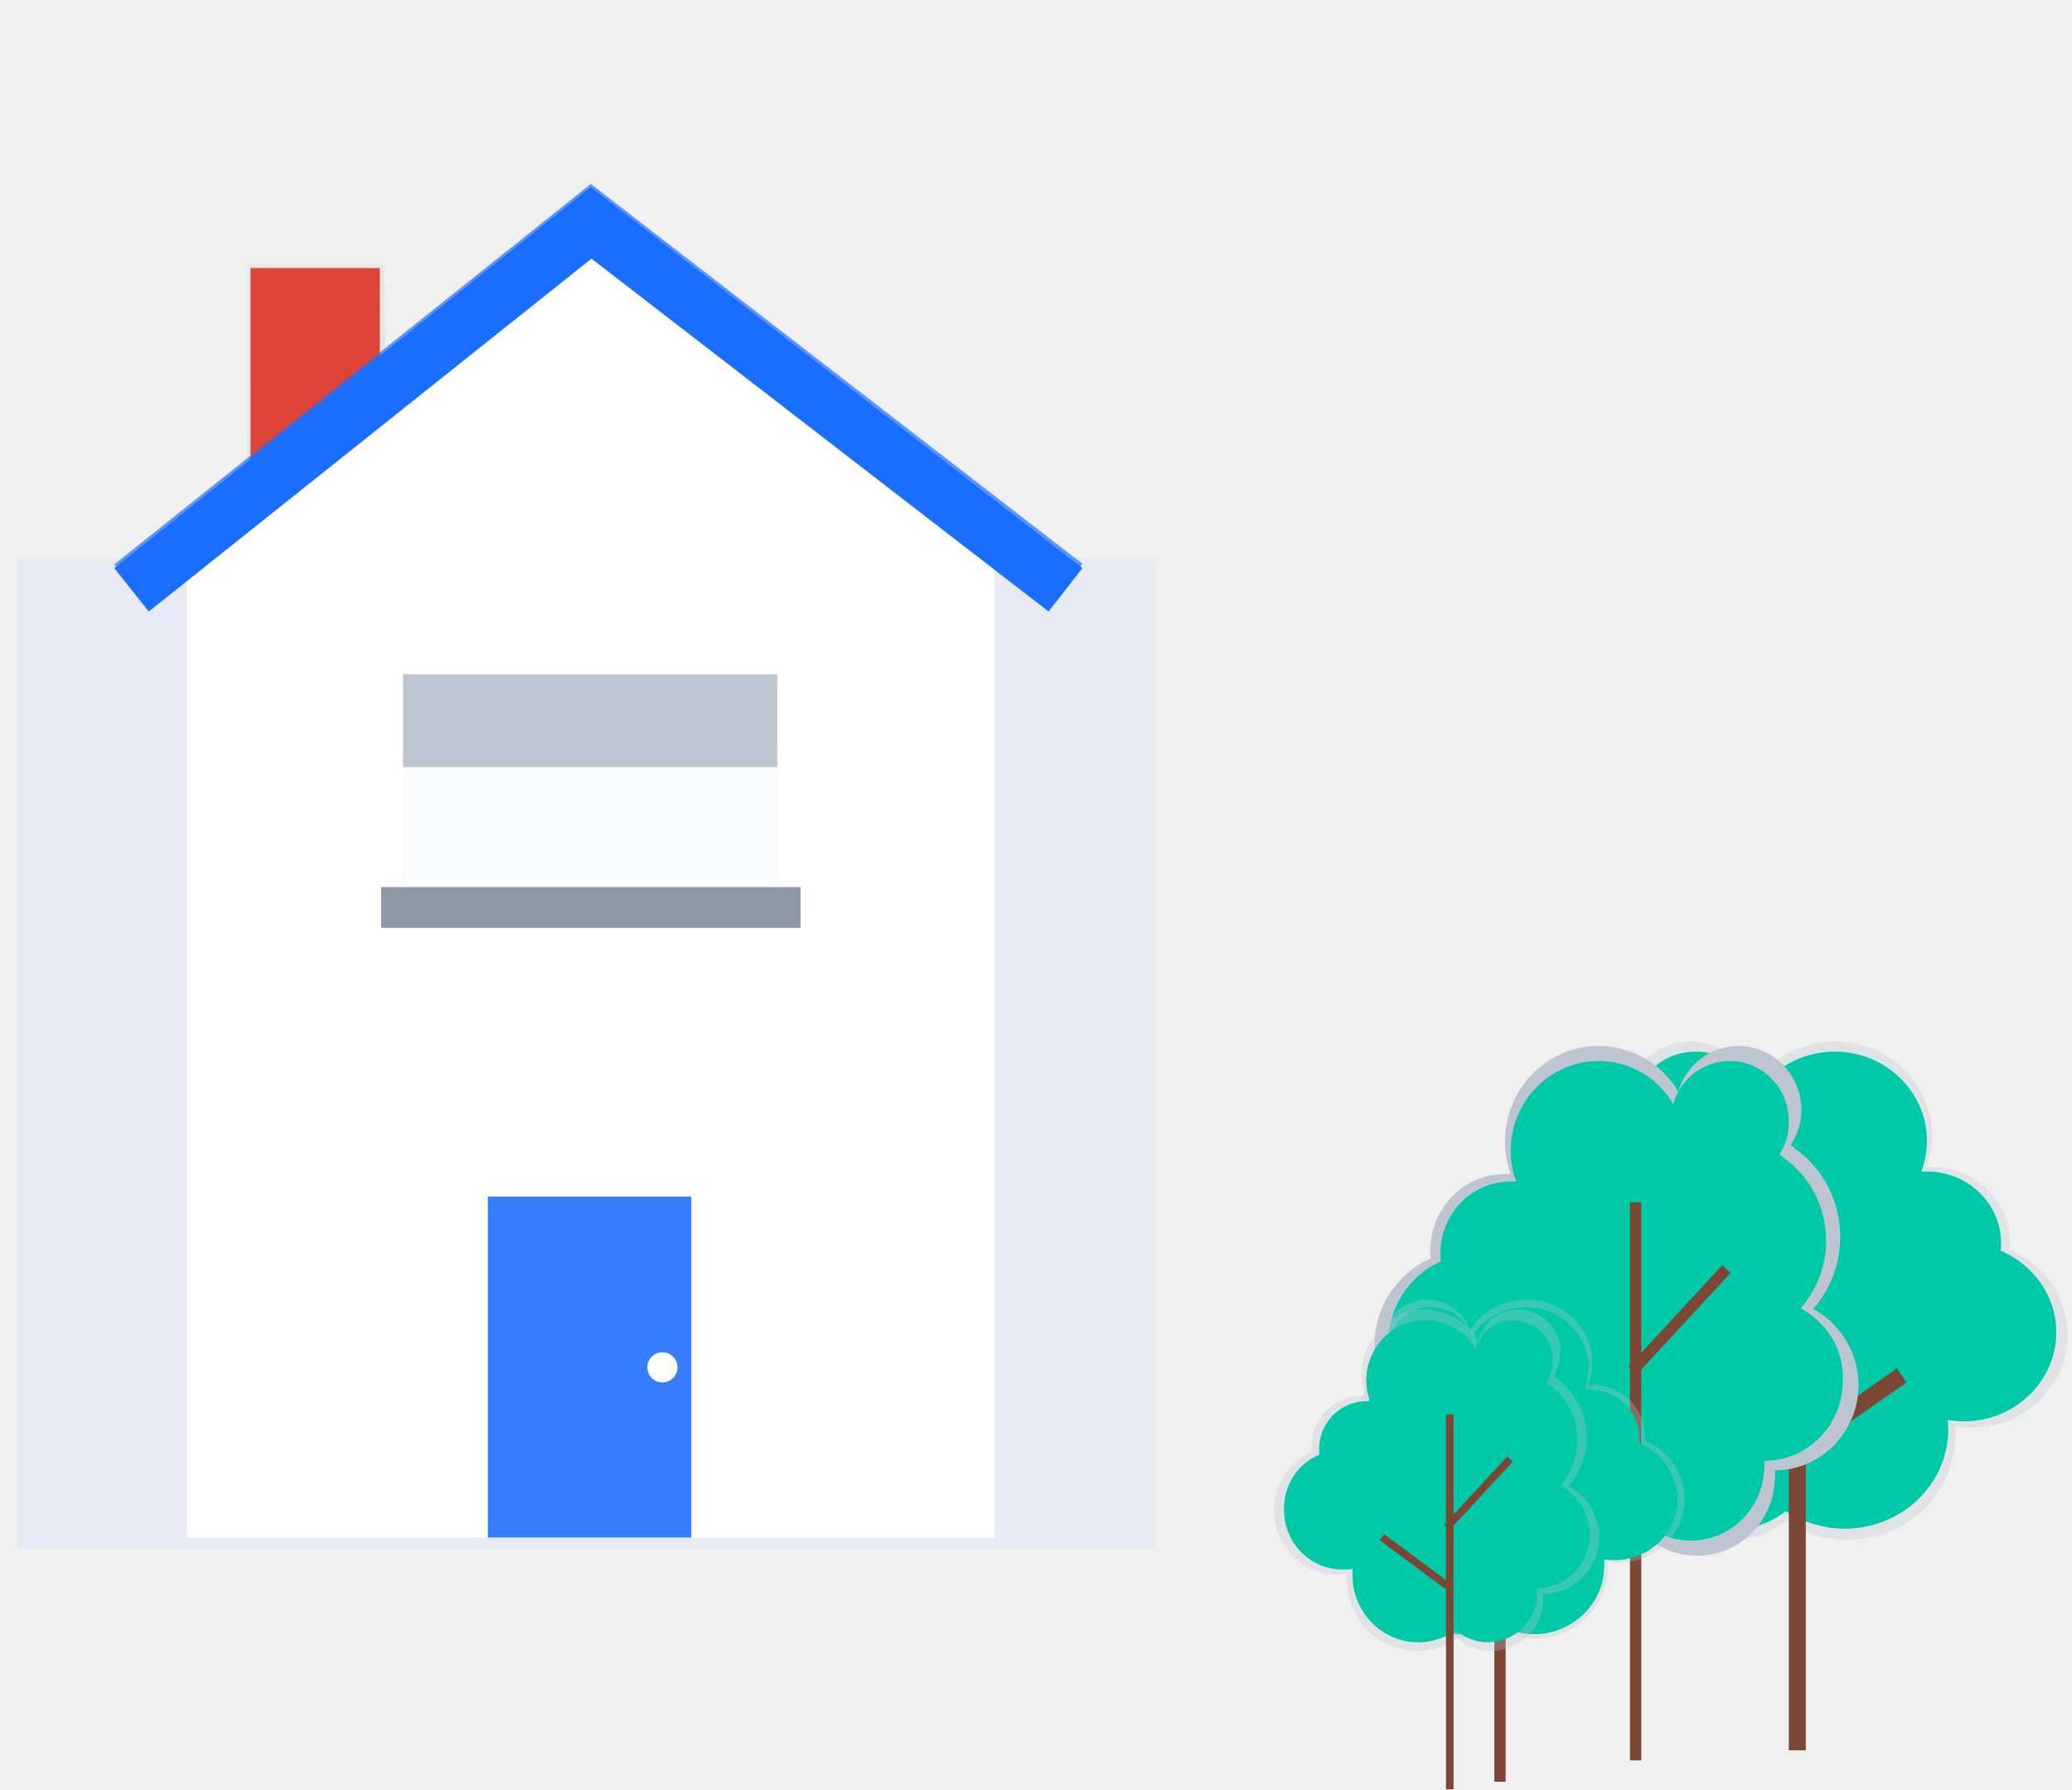
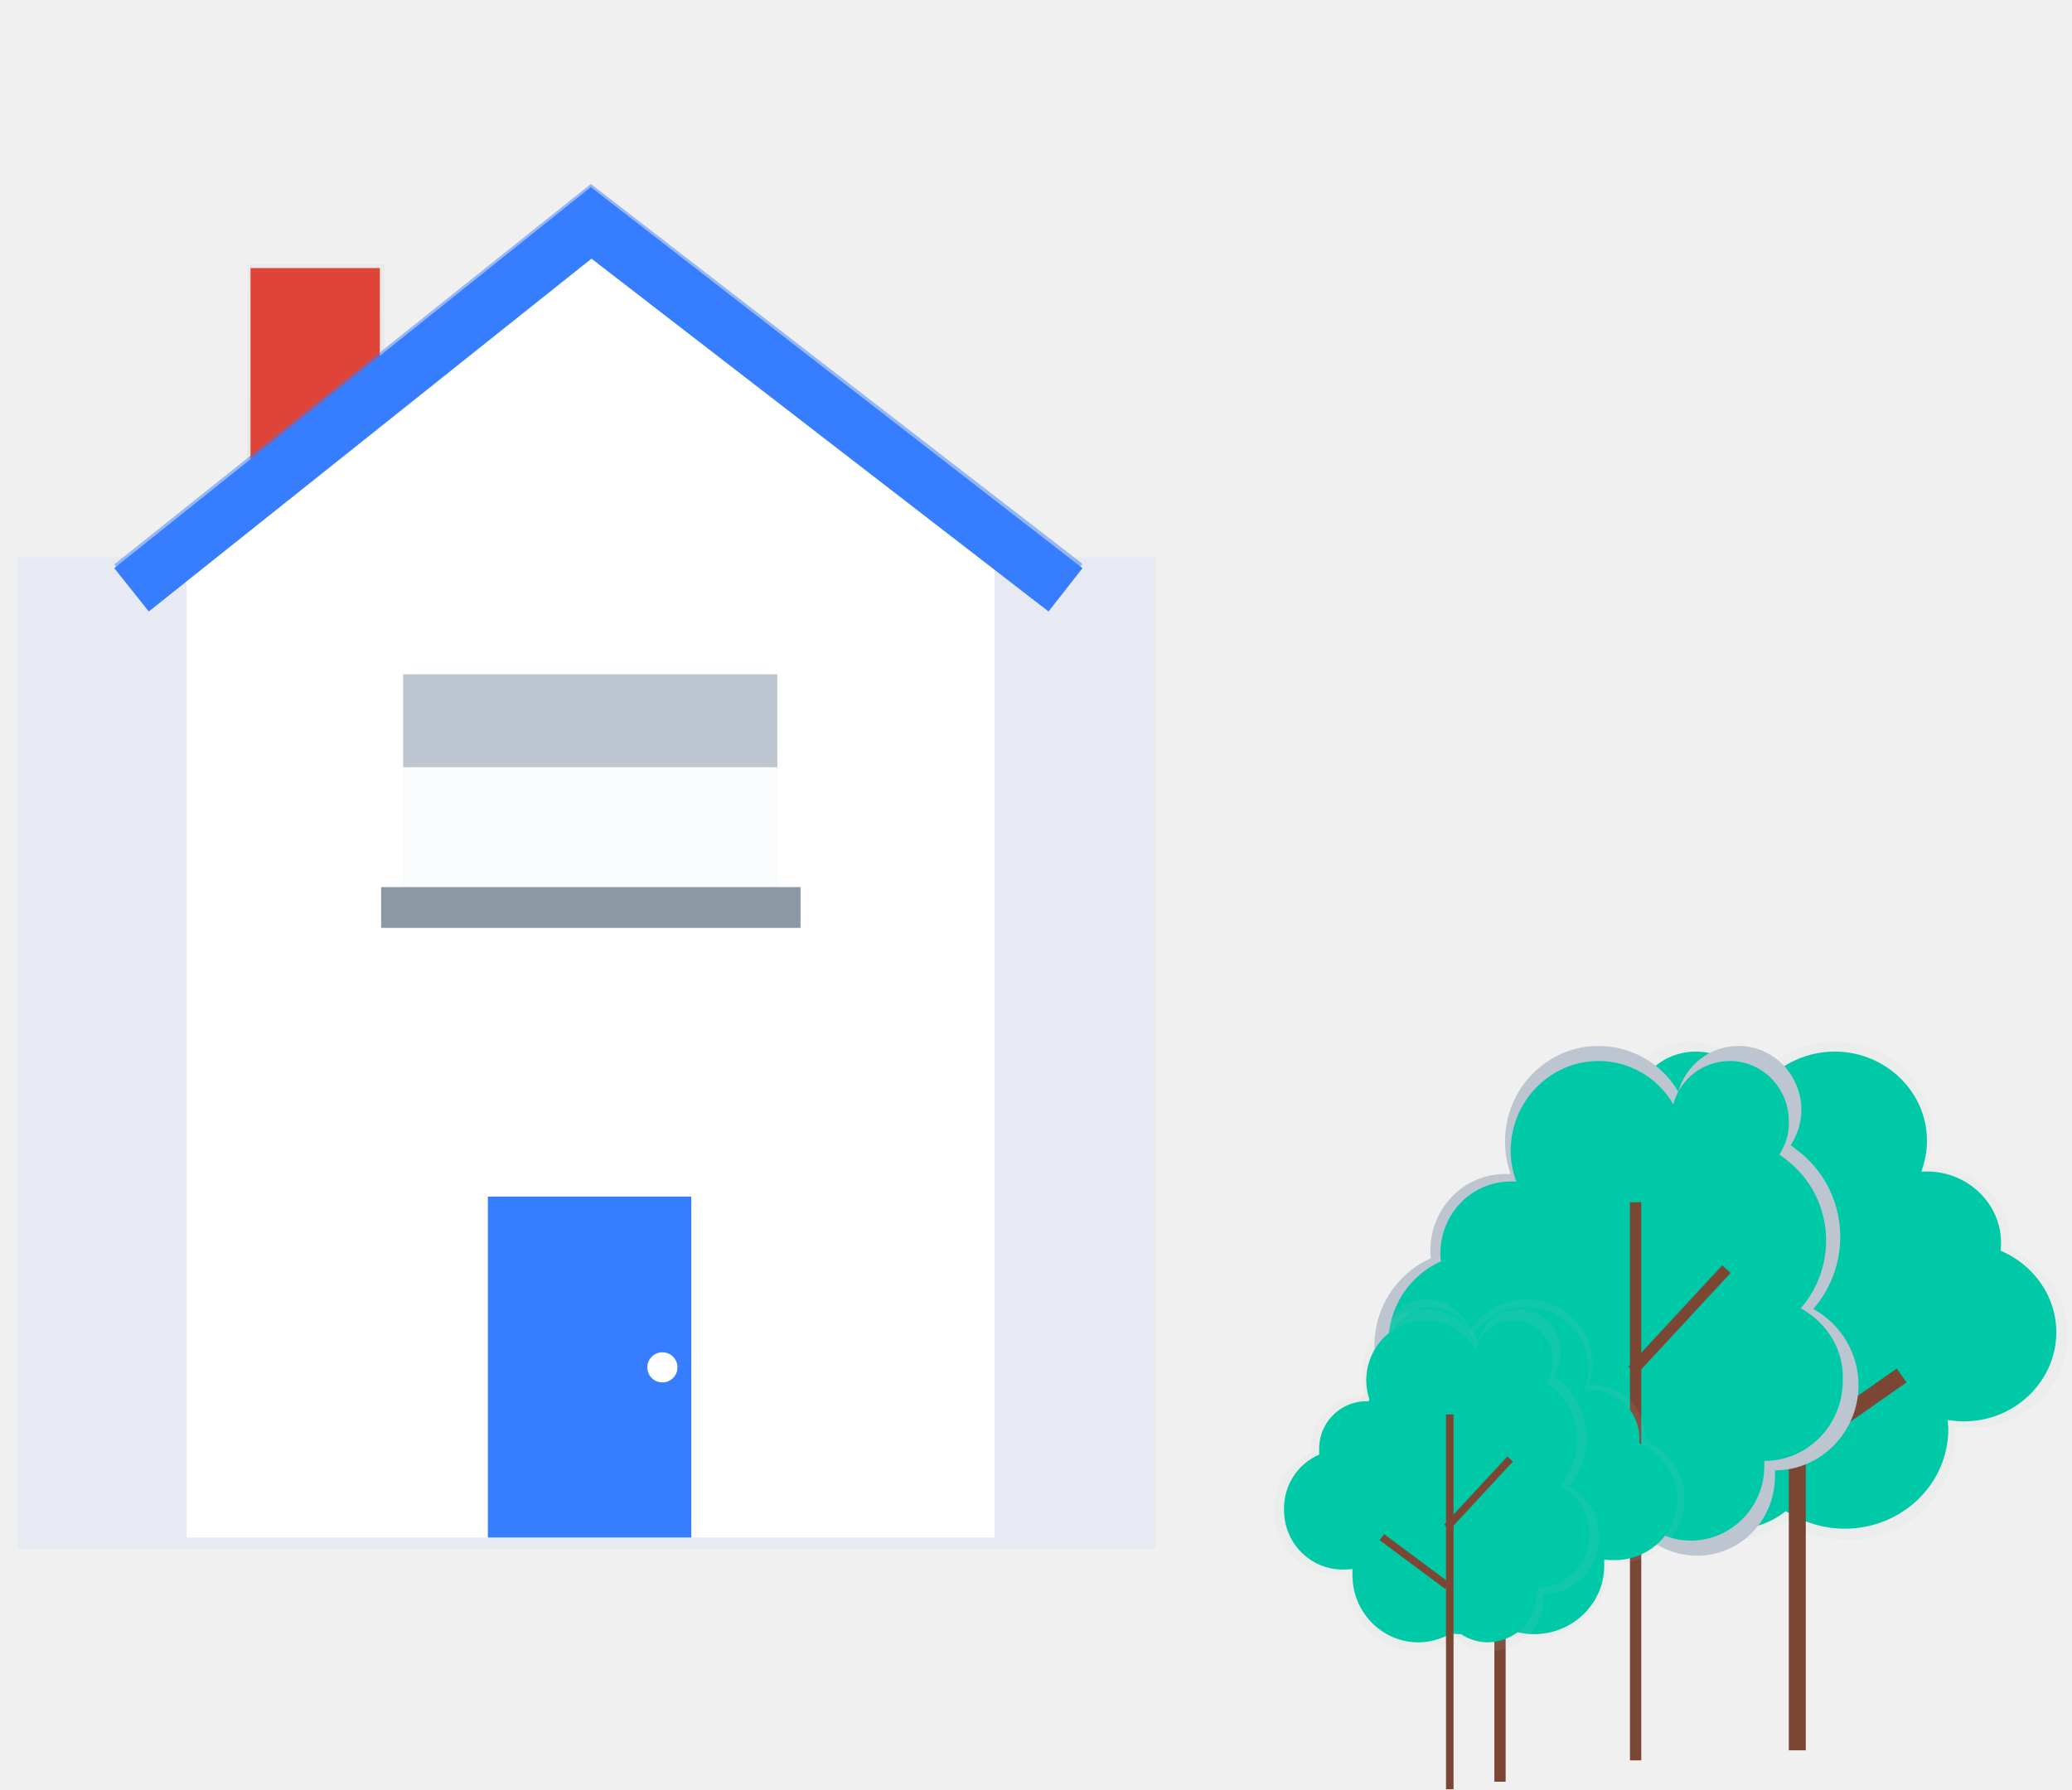
- <svg xmlns="http://www.w3.org/2000/svg" x="0px" y="0px" viewBox="0 0 330 285" style="enable-background:new 0 0 330 285;" xml:space="preserve">
-   <style type="text/css">
- 	.farm-land-0{fill:#E7EAF3;}
-   .farm-land-1{fill:#DE4437;}
-   .farm-land-2{fill:#FFFFFF;}
-   .farm-land-3{fill:#377DFF;}
-   .farm-land-4{fill:#F8FAFD;}
-   .farm-land-5{fill:#8C98A4;}
-   .farm-land-6{fill:#BDC5D1;}
-   .farm-land-7{fill:#196EFF;}
-   .farm-land-8{fill:#00C9A7;}
-   .farm-land-9{fill:none;}
-   .farm-land-10{fill:#7C4635;}
-   .farm-land-11{fill:#795548;}
- </style>
-   <g>
-     <rect x="2.8" y="88.8" class="farm-land-0 fill-gray-300" width="181.2" height="157.9" />
+ <svg xmlns="http://www.w3.org/2000/svg" width="330" height="285" viewBox="0 0 330 285" fill="none">
+   <path d="M184 88.8H2.8V246.7H184V88.8Z" fill="#E7EAF3" />
+   <g opacity="0.7">
+     <path opacity="0.7" d="M61.3 42.1H39.4V85.2H61.3V42.1Z" fill="url(#paint0_linear)" />
  </g>
-   <g opacity=".7">
-     <linearGradient id="farmLandID1" gradientUnits="userSpaceOnUse" x1="50.35" y1="200.8" x2="50.35" y2="243.9" gradientTransform="matrix(1 0 0 -1 0 286)">
-       <stop offset="0" style="stop-color:#808080;stop-opacity:0.25" />
-       <stop offset="0.54" style="stop-color:#808080;stop-opacity:0.12" />
-       <stop offset="1" style="stop-color:#808080;stop-opacity:0.1" />
+   <path d="M60.5 42.7H39.9V85.2H60.5V42.7Z" fill="#DE4437" />
+   <path d="M159.9 244.9H27.6V83.1L94.2 81.6L159.9 83.1V244.9Z" fill="#E7EAF3" />
+   <path d="M158.4 244.9H29.7V83.1L94 37.4L158.4 83.1V244.9Z" fill="white" />
+   <path d="M110.1 190.6H77.7V244.9H110.1V190.6Z" fill="#377dff" />
+   <path opacity="0.5" d="M123.8 107.4H64.2V144.5H123.8V107.4Z" fill="#F8FAFD" />
+   <path d="M127.5 141.3H60.7V147.8H127.5V141.3Z" fill="#8C98A4" />
+   <path d="M123.8 107.4H64.2V122.2H123.8V107.4Z" fill="#BDC5D1" />
+   <g opacity="0.7">
+     <path opacity="0.7" d="M167 96.9L94.2 40.5L23.7 96.9L18.2 89.9L94.1 29.3L172.4 89.8L167 96.9Z" fill="#377dff" />
+   </g>
+   <path d="M167 97.4L94.2 41.2L23.7 97.4L18.2 90.5L94.1 29.8L172.4 90.5L167 97.4Z" fill="#377dff" />
+   <path d="M105.5 220.2C106.825 220.2 107.9 219.125 107.9 217.8C107.9 216.475 106.825 215.4 105.5 215.4C104.174 215.4 103.1 216.475 103.1 217.8C103.1 219.125 104.174 220.2 105.5 220.2Z" fill="white" />
+   <g opacity="0.3">
+     <path opacity="0.3" d="M256.9 207C254 204 252.4 199.9 252.4 195.7C252.4 189.8 255.5 184.4 260.6 181.4C259.5 179.8 258.9 177.9 258.9 175.9C258.9 170.4 263.5 165.9 269.2 165.9C273.7 165.9 277.7 168.8 279.1 173.1C282 168.6 286.9 165.9 292.3 165.9C300.8 165.9 307.7 172.6 307.7 180.8C307.7 182.6 307.4 184.3 306.8 185.9C307.1 185.9 307.4 185.9 307.7 185.9C314.5 185.9 320.1 191.2 320.1 197.8C320.1 198.2 320.1 198.6 320 199C325.5 201.3 329.3 206.5 329.3 212.6C329.3 220.8 322.4 227.4 314 227.4C313.1 227.4 312.2 227.3 311.3 227.2C311.3 227.7 311.4 228.2 311.4 228.7C311.4 237.9 303.7 245.3 294.2 245.3C290.7 245.3 287.3 244.3 284.4 242.3C282.1 244.2 279.1 245.3 276.1 245.3C269 245.3 263.2 239.7 263.2 232.9C263.2 232.6 263.2 232.3 263.2 232C255.6 232 249.4 226 249.4 218.7C249.5 213.8 252.4 209.2 256.9 207Z" fill="#BDC5D1" />
+   </g>
+   <path d="M258.3 206.9C255.6 204 254 200.1 254 196.1C254 190.5 257 185.3 261.8 182.4C260.7 180.9 260.2 179 260.2 177.1C260.2 171.8 264.6 167.5 270.1 167.5C274.4 167.5 278.3 170.2 279.6 174.4C282.3 170.1 287.1 167.5 292.2 167.5C300.3 167.5 306.9 173.9 306.9 181.7C306.9 183.4 306.6 185 306 186.6C306.3 186.6 306.6 186.6 306.9 186.6C313.4 186.6 318.7 191.7 318.7 198C318.7 198.4 318.7 198.8 318.6 199.2C323.8 201.4 327.5 206.4 327.5 212.2C327.5 220 320.9 226.4 312.8 226.4C311.9 226.4 311.1 226.3 310.2 226.2C310.2 226.7 310.3 227.1 310.3 227.6C310.3 236.4 302.9 243.5 293.8 243.5C290.5 243.5 287.2 242.5 284.4 240.7C282.2 242.5 279.4 243.5 276.5 243.5C269.7 243.5 264.2 238.2 264.2 231.6C264.2 231.3 264.2 231 264.2 230.8C256.9 230.8 251 225.1 251 218.1C251.2 213.4 254 209 258.3 206.9Z" fill="#00C9A7" />
+   <path d="M287.6 190.3H284.9V278.8H287.6V190.3Z" fill="#7C4635" />
+   <path d="M271.601 199.711L269.673 201.601L285.493 217.74L287.421 215.85L271.601 199.711Z" fill="#795548" />
+   <path d="M302.087 217.983L285.715 229.471L287.266 231.681L303.638 220.193L302.087 217.983Z" fill="#7C4635" />
+   <path d="M288.8 208.5C295.1 201.2 294.4 190.2 287.1 183.9C286.5 183.4 285.8 182.9 285.2 182.4C286.3 180.7 286.9 178.8 286.9 176.8C286.9 171.2 282.4 166.6 276.9 166.6C272.4 166.6 268.5 169.6 267.3 173.9C264.7 169.4 259.8 166.6 254.6 166.6C246.4 166.6 239.7 173.4 239.7 181.8C239.7 183.6 240 185.4 240.6 187C240.3 187 240 187 239.7 187C233.1 187 227.8 192.5 227.8 199.2C227.8 199.6 227.8 200 227.9 200.4C222.4 202.9 218.9 208.3 218.9 214.3C218.9 222.7 225.5 229.5 233.7 229.5C234.6 229.5 235.4 229.4 236.3 229.3C236.3 229.8 236.2 230.3 236.2 230.8C236.2 240.2 243.6 247.8 252.8 247.8C256.2 247.8 259.5 246.7 262.3 244.8C264.5 246.8 267.4 247.8 270.3 247.8C277.2 247.8 282.7 242.1 282.7 235.1C282.7 234.8 282.7 234.5 282.7 234.2C290 234.2 296 228.1 296 220.6C296 215.6 293.2 210.9 288.8 208.5Z" fill="#BDC5D1" />
+   <path d="M286.8 208.4C292.7 201.6 292.1 191.2 285.2 185.3C284.6 184.8 284 184.3 283.4 183.9C284.4 182.3 285 180.5 284.9 178.6C284.9 173.3 280.7 169 275.5 169C271.3 169 267.6 171.8 266.5 175.9C264 171.6 259.5 169 254.6 169C246.9 169 240.6 175.4 240.6 183.3C240.6 185 240.9 186.6 241.5 188.2C241.2 188.2 240.9 188.2 240.6 188.2C234.4 188.2 229.4 193.3 229.4 199.7C229.4 200.1 229.4 200.5 229.5 200.9C224.4 203.2 221.1 208.3 221.1 214C221.1 221.9 227.3 228.2 235 228.2C235.8 228.2 236.6 228.1 237.4 228C237.4 228.5 237.3 229 237.3 229.4C237.3 238.2 244.3 245.4 252.9 245.4C256.1 245.4 259.2 244.4 261.8 242.6C263.9 244.4 266.6 245.4 269.3 245.4C275.7 245.4 281 240.1 281 233.5C281 233.2 281 232.9 281 232.7C287.9 232.7 293.5 227 293.5 219.9C293.7 215 291 210.7 286.8 208.4Z" fill="#00C9A7" />
+   <path d="M261.4 191.5H259.6V280.4H261.4V191.5Z" fill="#7C4635" />
+   <path d="M274.299 201.542L259.352 217.683L260.673 218.906L275.62 202.765L274.299 201.542Z" fill="#7C4635" />
+   <path d="M245.11 219.992L244.037 221.437L259.531 232.944L260.604 231.499L245.11 219.992Z" fill="#795548" />
+   <g opacity="0.3">
+     <path opacity="0.3" d="M218.9 234.9C216.9 232.8 215.9 230.1 215.9 227.2C215.9 223.2 218 219.5 221.5 217.5C220.7 216.4 220.3 215.1 220.3 213.8C220.3 210 223.5 207 227.3 207C230.4 207 233.1 209 234.1 211.9C236.1 208.8 239.4 207 243.1 207C248.9 207 253.6 211.5 253.6 217.1C253.6 218.3 253.4 219.5 253 220.6C253.2 220.6 253.4 220.6 253.6 220.6C258.3 220.6 262 224.3 262 228.7C262 229 262 229.2 262 229.5C265.8 231 268.3 234.7 268.3 238.8C268.3 244.4 263.6 248.9 257.8 248.9C257.2 248.9 256.6 248.8 256 248.7C256 249 256.1 249.4 256.1 249.7C256.1 256 250.8 261 244.4 261C242 261 239.7 260.3 237.7 259C236.1 260.3 234.1 261 232 261C227.2 261 223.2 257.2 223.2 252.5C223.2 252.3 223.2 252.1 223.2 251.9C218 251.9 213.8 247.8 213.8 242.8C213.8 239.5 215.8 236.4 218.9 234.9Z" fill="#BDC5D1" />
+   </g>
+   <path d="M219.9 234.9C218 232.9 217 230.3 217 227.6C217 223.8 219.1 220.2 222.3 218.3C221.6 217.2 221.2 216 221.2 214.7C221.2 211.1 224.2 208.2 227.9 208.2C230.9 208.2 233.5 210.1 234.4 212.9C236.3 210 239.5 208.2 243 208.2C248.5 208.2 253 212.5 253 217.9C253 219 252.8 220.2 252.4 221.3C252.6 221.3 252.8 221.3 253 221.3C257.5 221.3 261.1 224.8 261.1 229.1C261.1 229.4 261.1 229.6 261.1 229.9C264.7 231.4 267.1 234.9 267.2 238.8C267.2 244.1 262.7 248.5 257.2 248.5C256.6 248.5 256 248.5 255.5 248.4C255.5 248.7 255.5 249 255.5 249.4C255.5 255.4 250.5 260.3 244.3 260.3C242 260.3 239.8 259.6 237.9 258.4C236.4 259.7 234.4 260.3 232.5 260.3C227.9 260.3 224.1 256.7 224.1 252.2C224.1 252 224.1 251.8 224.1 251.6C219.1 251.6 215.1 247.7 215.1 242.9C215 239.3 216.9 236.3 219.9 234.9Z" fill="#00C9A7" />
+   <path d="M239.8 223.5H238V283.8H239.8V223.5Z" fill="#7C4635" />
+   <path d="M228.932 229.946L227.646 231.206L238.426 242.203L239.712 240.943L228.932 229.946Z" fill="#795548" />
+   <path d="M249.749 242.438L238.616 250.249L239.65 251.723L250.783 243.911L249.749 242.438Z" fill="#795548" />
+   <g opacity="0.3">
+     <path opacity="0.3" d="M249.8 236.7C254.1 231.8 253.6 224.5 248.7 220.2C248.3 219.8 247.8 219.5 247.4 219.2C248.1 218.1 248.5 216.8 248.5 215.4C248.6 211.7 245.7 208.7 242 208.6C238.9 208.5 236.2 210.6 235.4 213.5C233.6 210.5 230.4 208.6 226.9 208.6C221.4 208.6 216.9 213.2 216.9 218.8C216.9 220 217.1 221.2 217.5 222.3C217.3 222.3 217.1 222.3 216.9 222.3C212.4 222.4 208.8 226 208.9 230.5C208.9 230.8 208.9 231.1 208.9 231.3C205.2 232.9 202.9 236.6 202.9 240.6C202.9 246.2 207.4 250.8 212.8 250.8C213.4 250.8 214 250.7 214.5 250.6C214.5 250.9 214.5 251.3 214.5 251.6C214.5 257.9 219.5 263 225.7 263C228 263 230.2 262.3 232.1 261C233.6 262.3 235.5 263 237.5 263C242.2 262.9 245.9 259.1 245.8 254.5C245.8 254.3 245.8 254.1 245.8 253.9C250.7 253.9 254.7 249.8 254.7 244.8C254.7 241.4 252.8 238.3 249.8 236.7Z" fill="#BDC5D1" />
+   </g>
+   <path d="M248.5 236.6C252.5 232 252 225.1 247.5 221.1C247.1 220.8 246.7 220.4 246.3 220.2C247 219.1 247.3 217.9 247.3 216.7C247.4 213.2 244.6 210.4 241.2 210.3C238.3 210.2 235.8 212.1 235 214.9C233.3 212 230.3 210.3 227 210.3C221.8 210.3 217.6 214.6 217.6 219.9C217.6 221 217.8 222.1 218.2 223.2C218 223.2 217.8 223.2 217.6 223.2C213.4 223.2 210 226.7 210.1 230.9C210.1 231.2 210.1 231.4 210.1 231.7C206.6 233.2 204.4 236.7 204.5 240.5C204.5 245.8 208.7 250 213.8 250C214.3 250 214.9 250 215.4 249.9C215.4 250.2 215.4 250.5 215.4 250.9C215.4 256.8 220.1 261.6 225.9 261.6C228 261.6 230.1 260.9 231.9 259.7C233.3 260.9 235.1 261.6 237 261.6C241.4 261.5 244.9 258 244.8 253.6C244.8 253.4 244.8 253.2 244.8 253C249.5 252.9 253.2 249.1 253.2 244.4C253.1 241.1 251.3 238.1 248.5 236.6Z" fill="#00C9A7" />
+   <path d="M231.5 225.3H230.3V285H231.5V225.3Z" fill="#7C4635" />
+   <path d="M240.069 231.993L230.014 242.851L230.895 243.667L240.95 232.808L240.069 231.993Z" fill="#7C4635" />
+   <path d="M220.441 244.368L219.725 245.331L230.162 253.082L230.877 252.118L220.441 244.368Z" fill="#7C4635" />
+   <defs>
+     <linearGradient id="paint0_linear" x1="50.35" y1="85.2" x2="50.35" y2="42.1" gradientUnits="userSpaceOnUse">
+       <stop stop-color="#808080" stop-opacity="0.25" />
+       <stop offset="0.54" stop-color="#808080" stop-opacity="0.12" />
+       <stop offset="1" stop-color="#808080" stop-opacity="0.1" />
    </linearGradient>
-     <rect x="39.4" y="42.1" fill="url(#farmLandID1)" width="21.9" height="43.1" />
-   </g>
-   <rect x="39.9" y="42.7" class="farm-land-1 fill-danger" width="20.6" height="42.5" />
-   <g>
-     <polygon class="farm-land-0 fill-gray-300" points="159.9,244.9 27.6,244.9 27.6,83.1 94.2,81.6 159.9,83.1  " />
-   </g>
-   <polygon class="farm-land-2 fill-white" points="158.4,244.9 29.7,244.9 29.7,83.1 94,37.4 158.4,83.1 " />
-   <rect x="77.7" y="190.6" class="farm-land-3 fill-primary" width="32.4" height="54.3" />
-   <rect x="64.2" y="107.4" class="farm-land-4 fill-gray-200" opacity=".5" width="59.6" height="37.1" />
-   <rect x="60.7" y="141.3" class="farm-land-5 fill-gray-600" width="66.8" height="6.5" />
-   <g>
-     <rect x="64.2" y="107.4" class="farm-land-6 fill-gray-400" width="59.6" height="14.8" />
-   </g>
-   <g opacity=".7">
-     <polygon class="farm-land-7 fill-primary-darker" points="167,96.9 94.2,40.5 23.7,96.9 18.2,89.9 94.1,29.3 172.4,89.8  " />
-   </g>
-   <polygon class="farm-land-7 fill-primary-darker" points="167,97.4 94.2,41.2 23.7,97.4 18.2,90.5 94.1,29.8 172.4,90.5 " />
-   <circle class="farm-land-2 fill-white" cx="105.5" cy="217.8" r="2.4" />
-   <g id="ff8ee4b4-5abc-4927-bead-5d69132ee8f9" opacity=".3">
-     <path class="farm-land-6 fill-gray-400" d="M256.9,207c-2.9-3-4.5-7.1-4.5-11.3c0-5.9,3.1-11.3,8.2-14.3c-1.1-1.6-1.7-3.5-1.7-5.5c0-5.5,4.6-10,10.3-10   c4.5,0,8.5,2.9,9.9,7.2c2.9-4.5,7.8-7.2,13.2-7.2c8.5,0,15.4,6.7,15.4,14.9c0,1.8-0.3,3.5-0.9,5.1c0.3,0,0.6,0,0.9,0   c6.8,0,12.4,5.3,12.4,11.9c0,0.4,0,0.8-0.1,1.2c5.5,2.3,9.3,7.5,9.3,13.6c0,8.2-6.9,14.8-15.3,14.8c-0.9,0-1.8-0.1-2.7-0.2   c0,0.5,0.1,1,0.1,1.5c0,9.2-7.7,16.6-17.2,16.6c-3.5,0-6.9-1-9.8-3c-2.3,1.9-5.3,3-8.3,3c-7.1,0-12.9-5.6-12.9-12.4   c0-0.3,0-0.6,0-0.9l0,0c-7.6,0-13.8-6-13.8-13.3C249.5,213.8,252.4,209.2,256.9,207z" />
-   </g>
-   <path id="c200c6c4-addf-434c-9e0f-5ce7230e9a19" class="farm-land-8 fill-success" d="M258.3,206.9c-2.7-2.9-4.3-6.8-4.3-10.8c0-5.6,3-10.8,7.8-13.7  c-1.1-1.5-1.6-3.4-1.6-5.3c0-5.3,4.4-9.6,9.9-9.6c4.3,0,8.2,2.7,9.5,6.9c2.7-4.3,7.5-6.9,12.6-6.9c8.1,0,14.7,6.4,14.7,14.2  c0,1.7-0.3,3.3-0.9,4.9c0.3,0,0.6,0,0.9,0c6.5,0,11.8,5.1,11.8,11.4c0,0.4,0,0.8-0.1,1.2c5.2,2.2,8.9,7.2,8.9,13  c0,7.8-6.6,14.2-14.7,14.2c-0.9,0-1.7-0.1-2.6-0.2c0,0.5,0.1,0.9,0.1,1.4c0,8.8-7.4,15.9-16.5,15.9c-3.3,0-6.6-1-9.4-2.8  c-2.2,1.8-5,2.8-7.9,2.8c-6.8,0-12.3-5.3-12.3-11.9c0-0.3,0-0.6,0-0.8l0,0c-7.3,0-13.2-5.7-13.2-12.7  C251.2,213.4,254,209,258.3,206.9z" />
-   <line class="farm-land-9 fill-none" x1="286.3" y1="190.3" x2="286.3" y2="278.8" />
-   <rect x="284.9" y="190.3" class="farm-land-10" width="2.7" height="88.5" />
-   <line class="farm-land-9 fill-none" x1="286.5" y1="216.8" x2="270.7" y2="200.6" />
-   <rect x="277.2" y="197.4" transform="matrix(0.7141 -0.7 0.7 0.7141 -66.4553 254.6776)" class="farm-land-11" width="2.7" height="22.6" />
-   <line class="farm-land-9 fill-none" x1="286.5" y1="230.6" x2="302.9" y2="219.1" />
-   <rect x="284.7" y="223.5" transform="matrix(0.8186 -0.5744 0.5744 0.8186 -75.7188 210.0458)" class="farm-land-10" width="20" height="2.7" />
-   <g copacity=".3">
-     <path class="farm-land-6 fill-gray-400" d="M288.8,208.5c6.3-7.3,5.6-18.3-1.7-24.6c-0.6-0.5-1.3-1-1.9-1.5c1.1-1.7,1.7-3.6,1.7-5.6   c0-5.6-4.5-10.2-10-10.2c-4.5,0-8.4,3-9.6,7.3c-2.6-4.5-7.5-7.3-12.7-7.3c-8.2,0-14.9,6.8-14.9,15.2c0,1.8,0.3,3.6,0.9,5.2   c-0.3,0-0.6,0-0.9,0c-6.6,0-11.9,5.5-11.9,12.2c0,0.4,0,0.8,0.1,1.2c-5.5,2.5-9,7.9-9,13.9c0,8.4,6.6,15.2,14.8,15.2   c0.9,0,1.7-0.1,2.6-0.2c0,0.5-0.1,1-0.1,1.5c0,9.4,7.4,17,16.6,17c3.4,0,6.7-1.1,9.5-3c2.2,2,5.1,3,8,3c6.9,0,12.4-5.7,12.4-12.7   c0-0.3,0-0.6,0-0.9l0,0c7.3,0,13.3-6.1,13.3-13.6C296,215.6,293.2,210.9,288.8,208.5z" />
-   </g>
-   <path id="c2060184-c570-49c2-acda-2f80a9472e25" class="farm-land-8 fill-success" d="M286.8,208.4c5.9-6.8,5.3-17.2-1.6-23.1c-0.6-0.5-1.2-1-1.8-1.4  c1-1.6,1.6-3.4,1.5-5.3c0-5.3-4.2-9.6-9.4-9.6c-4.2,0-7.9,2.8-9,6.9c-2.5-4.3-7-6.9-11.9-6.9c-7.7,0-14,6.4-14,14.3  c0,1.7,0.3,3.3,0.9,4.9c-0.3,0-0.6,0-0.9,0c-6.2,0-11.2,5.1-11.2,11.5c0,0.4,0,0.8,0.1,1.2c-5.1,2.3-8.4,7.4-8.4,13.1  c0,7.9,6.2,14.2,13.9,14.2c0.8,0,1.6-0.1,2.4-0.2c0,0.5-0.1,1-0.1,1.4c0,8.8,7,16,15.6,16c3.2,0,6.3-1,8.9-2.8  c2.1,1.8,4.8,2.8,7.5,2.8c6.4,0,11.7-5.3,11.7-11.9c0-0.3,0-0.6,0-0.8l0,0c6.9,0,12.5-5.7,12.5-12.8  C293.7,215,291,210.7,286.8,208.4z" />
-   <rect x="259.6" y="191.5" class="farm-land-10" width="1.8" height="88.9" />
-   <rect x="256.5" y="209.3" transform="matrix(0.6794 -0.7337 0.7337 0.6794 -68.4771 263.6789)" class="farm-land-10" width="22" height="1.8" />
-   <rect x="251.4" y="216.8" transform="matrix(0.5962 -0.8028 0.8028 0.5962 -79.8945 294.0052)" class="farm-land-11" width="1.8" height="19.3" />
-   <g id="db20f295-6229-40c0-b196-6bb997b23afd" opacity=".3">
-     <path class="farm-land-6 fill-gray-400" d="M218.9,234.9c-2-2.1-3-4.8-3-7.7c0-4,2.1-7.7,5.6-9.7c-0.8-1.1-1.2-2.4-1.2-3.7c0-3.8,3.2-6.8,7-6.8   c3.1,0,5.8,2,6.8,4.9c2-3.1,5.3-4.9,9-4.9c5.8,0,10.5,4.5,10.5,10.1c0,1.2-0.2,2.4-0.6,3.5c0.2,0,0.4,0,0.6,0   c4.7,0,8.4,3.7,8.4,8.1c0,0.3,0,0.5,0,0.8c3.8,1.5,6.3,5.2,6.3,9.3c0,5.6-4.7,10.1-10.5,10.1c-0.6,0-1.2-0.1-1.8-0.2   c0,0.3,0.1,0.7,0.1,1c0,6.3-5.3,11.3-11.7,11.3c-2.4,0-4.7-0.7-6.7-2c-1.6,1.3-3.6,2-5.7,2c-4.8,0-8.8-3.8-8.8-8.5   c0-0.2,0-0.4,0-0.6l0,0c-5.2,0-9.4-4.1-9.4-9.1C213.8,239.5,215.8,236.4,218.9,234.9z" />
-   </g>
-   <path class="farm-land-8 fill-success" d="M219.9,234.9c-1.9-2-2.9-4.6-2.9-7.3c0-3.8,2.1-7.4,5.3-9.3c-0.7-1.1-1.1-2.3-1.1-3.6c0-3.6,3-6.5,6.7-6.5  c3,0,5.6,1.9,6.5,4.7c1.9-2.9,5.1-4.7,8.6-4.7c5.5,0,10,4.3,10,9.7c0,1.1-0.2,2.3-0.6,3.4c0.2,0,0.4,0,0.6,0c4.5,0,8.1,3.5,8.1,7.8  c0,0.3,0,0.5,0,0.8c3.6,1.5,6,5,6.1,8.9c0,5.3-4.5,9.7-10,9.7c-0.6,0-1.2,0-1.7-0.1c0,0.3,0,0.6,0,1c0,6-5,10.9-11.2,10.9  c-2.3,0-4.5-0.7-6.4-1.9c-1.5,1.3-3.5,1.9-5.4,1.9c-4.6,0-8.4-3.6-8.4-8.1c0-0.2,0-0.4,0-0.6l0,0c-5,0-9-3.9-9-8.7  C215,239.3,216.9,236.3,219.9,234.9z" />
-   <line class="farm-land-9 fill-none" x1="238.9" y1="223.5" x2="238.9" y2="283.8" />
-   <rect x="238" y="223.5" class="farm-land-10" width="1.8" height="60.3" />
-   <line id="cd90862a-73c1-467f-8a8f-23aaf7962413" class="farm-land-9 fill-none" x1="239.1" y1="241.6" x2="228.3" y2="230.6" />
-   <rect x="232.8" y="228.4" transform="matrix(0.7141 -0.7 0.7 0.7141 -98.4764 231.0656)" class="farm-land-11" width="1.8" height="15.4" />
-   <line id="f406e355-8aa2-4ce0-9f47-8fc27dbb63cd" class="farm-land-9 fill-none" x1="239.1" y1="251" x2="250.3" y2="243.2" />
-   <rect x="237.9" y="246.2" transform="matrix(0.8186 -0.5744 0.5744 0.8186 -97.5462 185.3599)" class="farm-land-11" width="13.6" height="1.8" />
-   <g id="af04bae7-87e5-447e-b22a-307a28405780" opacity=".3">
-     <path class="farm-land-6 fill-gray-400" d="M249.8,236.7c4.3-4.9,3.8-12.2-1.1-16.5c-0.4-0.4-0.9-0.7-1.3-1c0.7-1.1,1.1-2.4,1.1-3.8   c0.1-3.7-2.8-6.7-6.5-6.8c-3.1-0.1-5.8,2-6.6,4.9c-1.8-3-5-4.9-8.5-4.9c-5.5,0-10,4.6-10,10.2c0,1.2,0.2,2.4,0.6,3.5   c-0.2,0-0.4,0-0.6,0c-4.5,0.1-8.1,3.7-8,8.2l0,0c0,0.3,0,0.6,0,0.8c-3.7,1.6-6,5.3-6,9.3c0,5.6,4.5,10.2,9.9,10.2   c0.6,0,1.2-0.1,1.7-0.2c0,0.3,0,0.7,0,1c0,6.3,5,11.4,11.2,11.4c2.3,0,4.5-0.7,6.4-2c1.5,1.3,3.4,2,5.4,2c4.7-0.1,8.4-3.9,8.3-8.5   l0,0c0-0.2,0-0.4,0-0.6l0,0c4.9,0,8.9-4.1,8.9-9.1C254.7,241.4,252.8,238.3,249.8,236.7z" />
-   </g>
-   <path id="e5433075-9388-42ed-900f-702a5a1be897" class="farm-land-8 fill-success" d="M248.5,236.6c4-4.6,3.5-11.5-1-15.5c-0.4-0.3-0.8-0.7-1.2-0.9  c0.7-1.1,1-2.3,1-3.5c0.1-3.5-2.7-6.3-6.1-6.4c-2.9-0.1-5.4,1.8-6.2,4.6c-1.7-2.9-4.7-4.6-8-4.6c-5.2,0-9.4,4.3-9.4,9.6  c0,1.1,0.2,2.2,0.6,3.3c-0.2,0-0.4,0-0.6,0c-4.2,0-7.6,3.5-7.5,7.7c0,0.3,0,0.5,0,0.8c-3.5,1.5-5.7,5-5.6,8.8c0,5.3,4.2,9.5,9.3,9.5  c0.5,0,1.1,0,1.6-0.1c0,0.3,0,0.6,0,1c0,5.9,4.7,10.7,10.5,10.7c2.1,0,4.2-0.7,6-1.9c1.4,1.2,3.2,1.9,5.1,1.9c4.4-0.1,7.9-3.6,7.8-8  c0-0.2,0-0.4,0-0.6l0,0c4.7-0.1,8.4-3.9,8.4-8.6l0,0C253.1,241.1,251.3,238.1,248.5,236.6z" />
-   <rect x="230.3" y="225.3" class="farm-land-10" width="1.2" height="59.7" />
-   <rect x="228.1" y="237.2" transform="matrix(0.6794 -0.7337 0.7337 0.6794 -98.9905 249.0546)" class="farm-land-10" width="14.8" height="1.2" />
-   <rect x="224.7" y="242.2" transform="matrix(0.5962 -0.8028 0.8028 0.5962 -108.6788 281.3205)" class="farm-land-10" width="1.2" height="13" />
+   </defs>
</svg>
